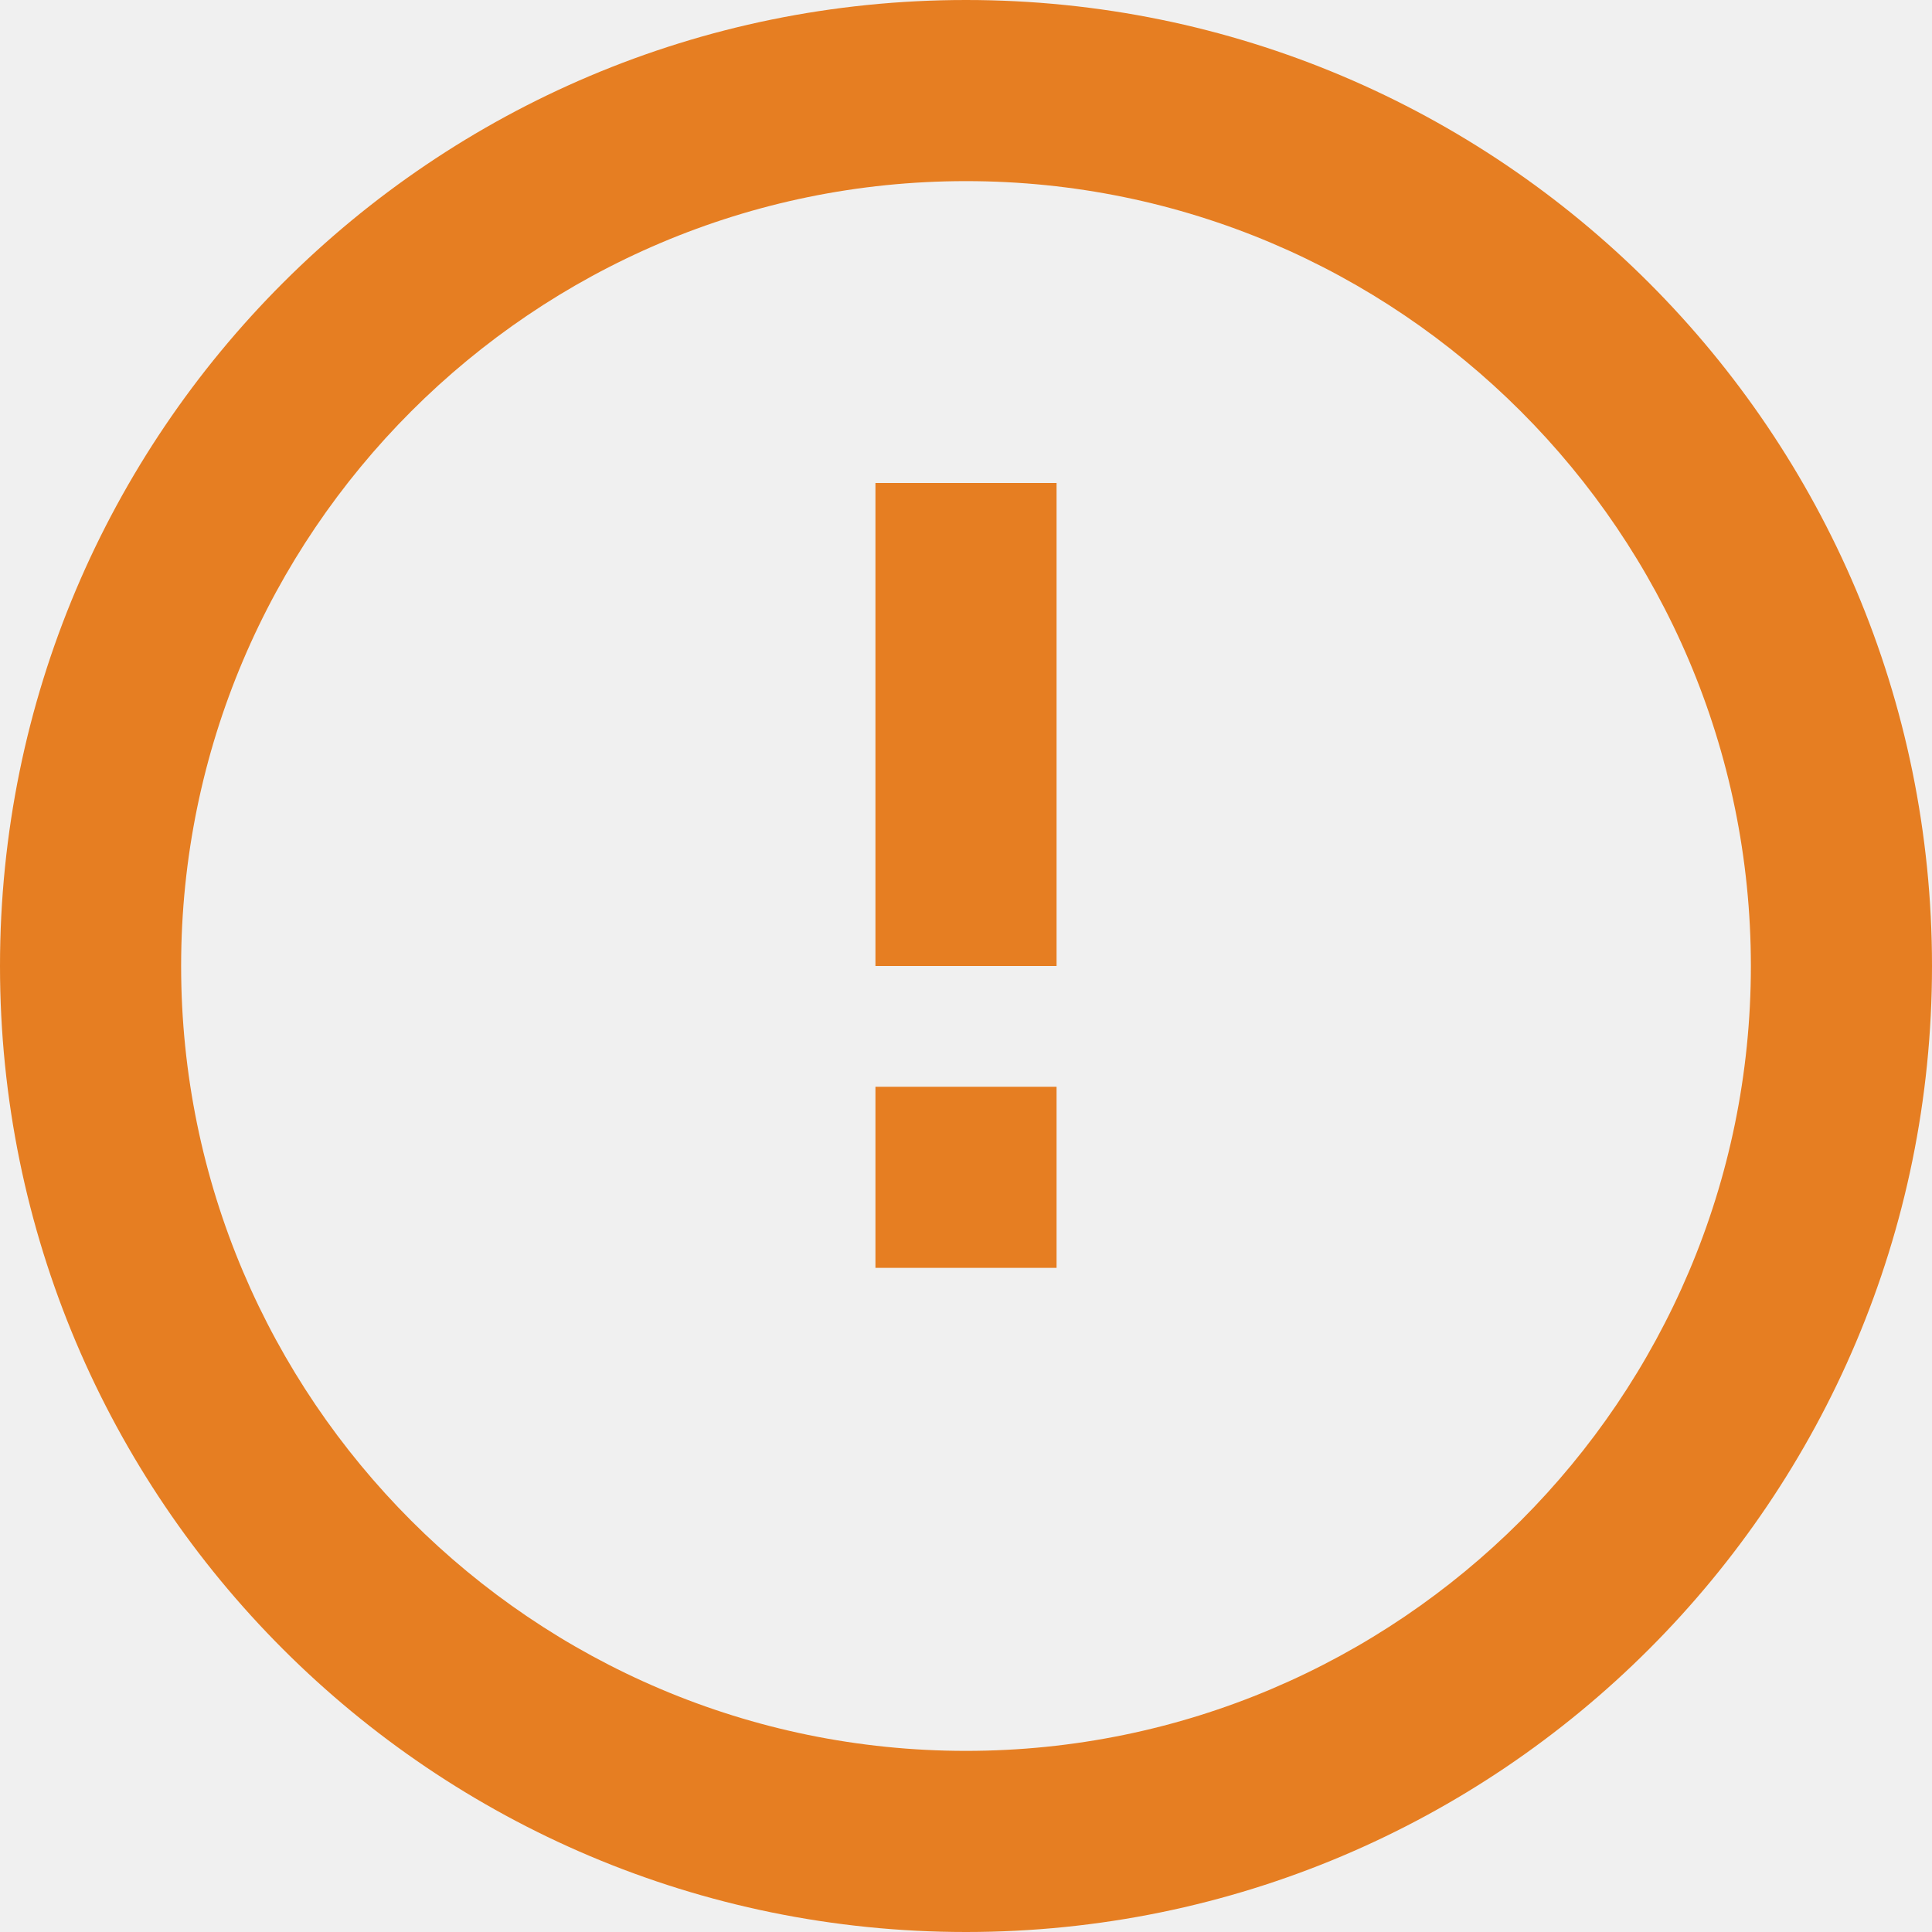
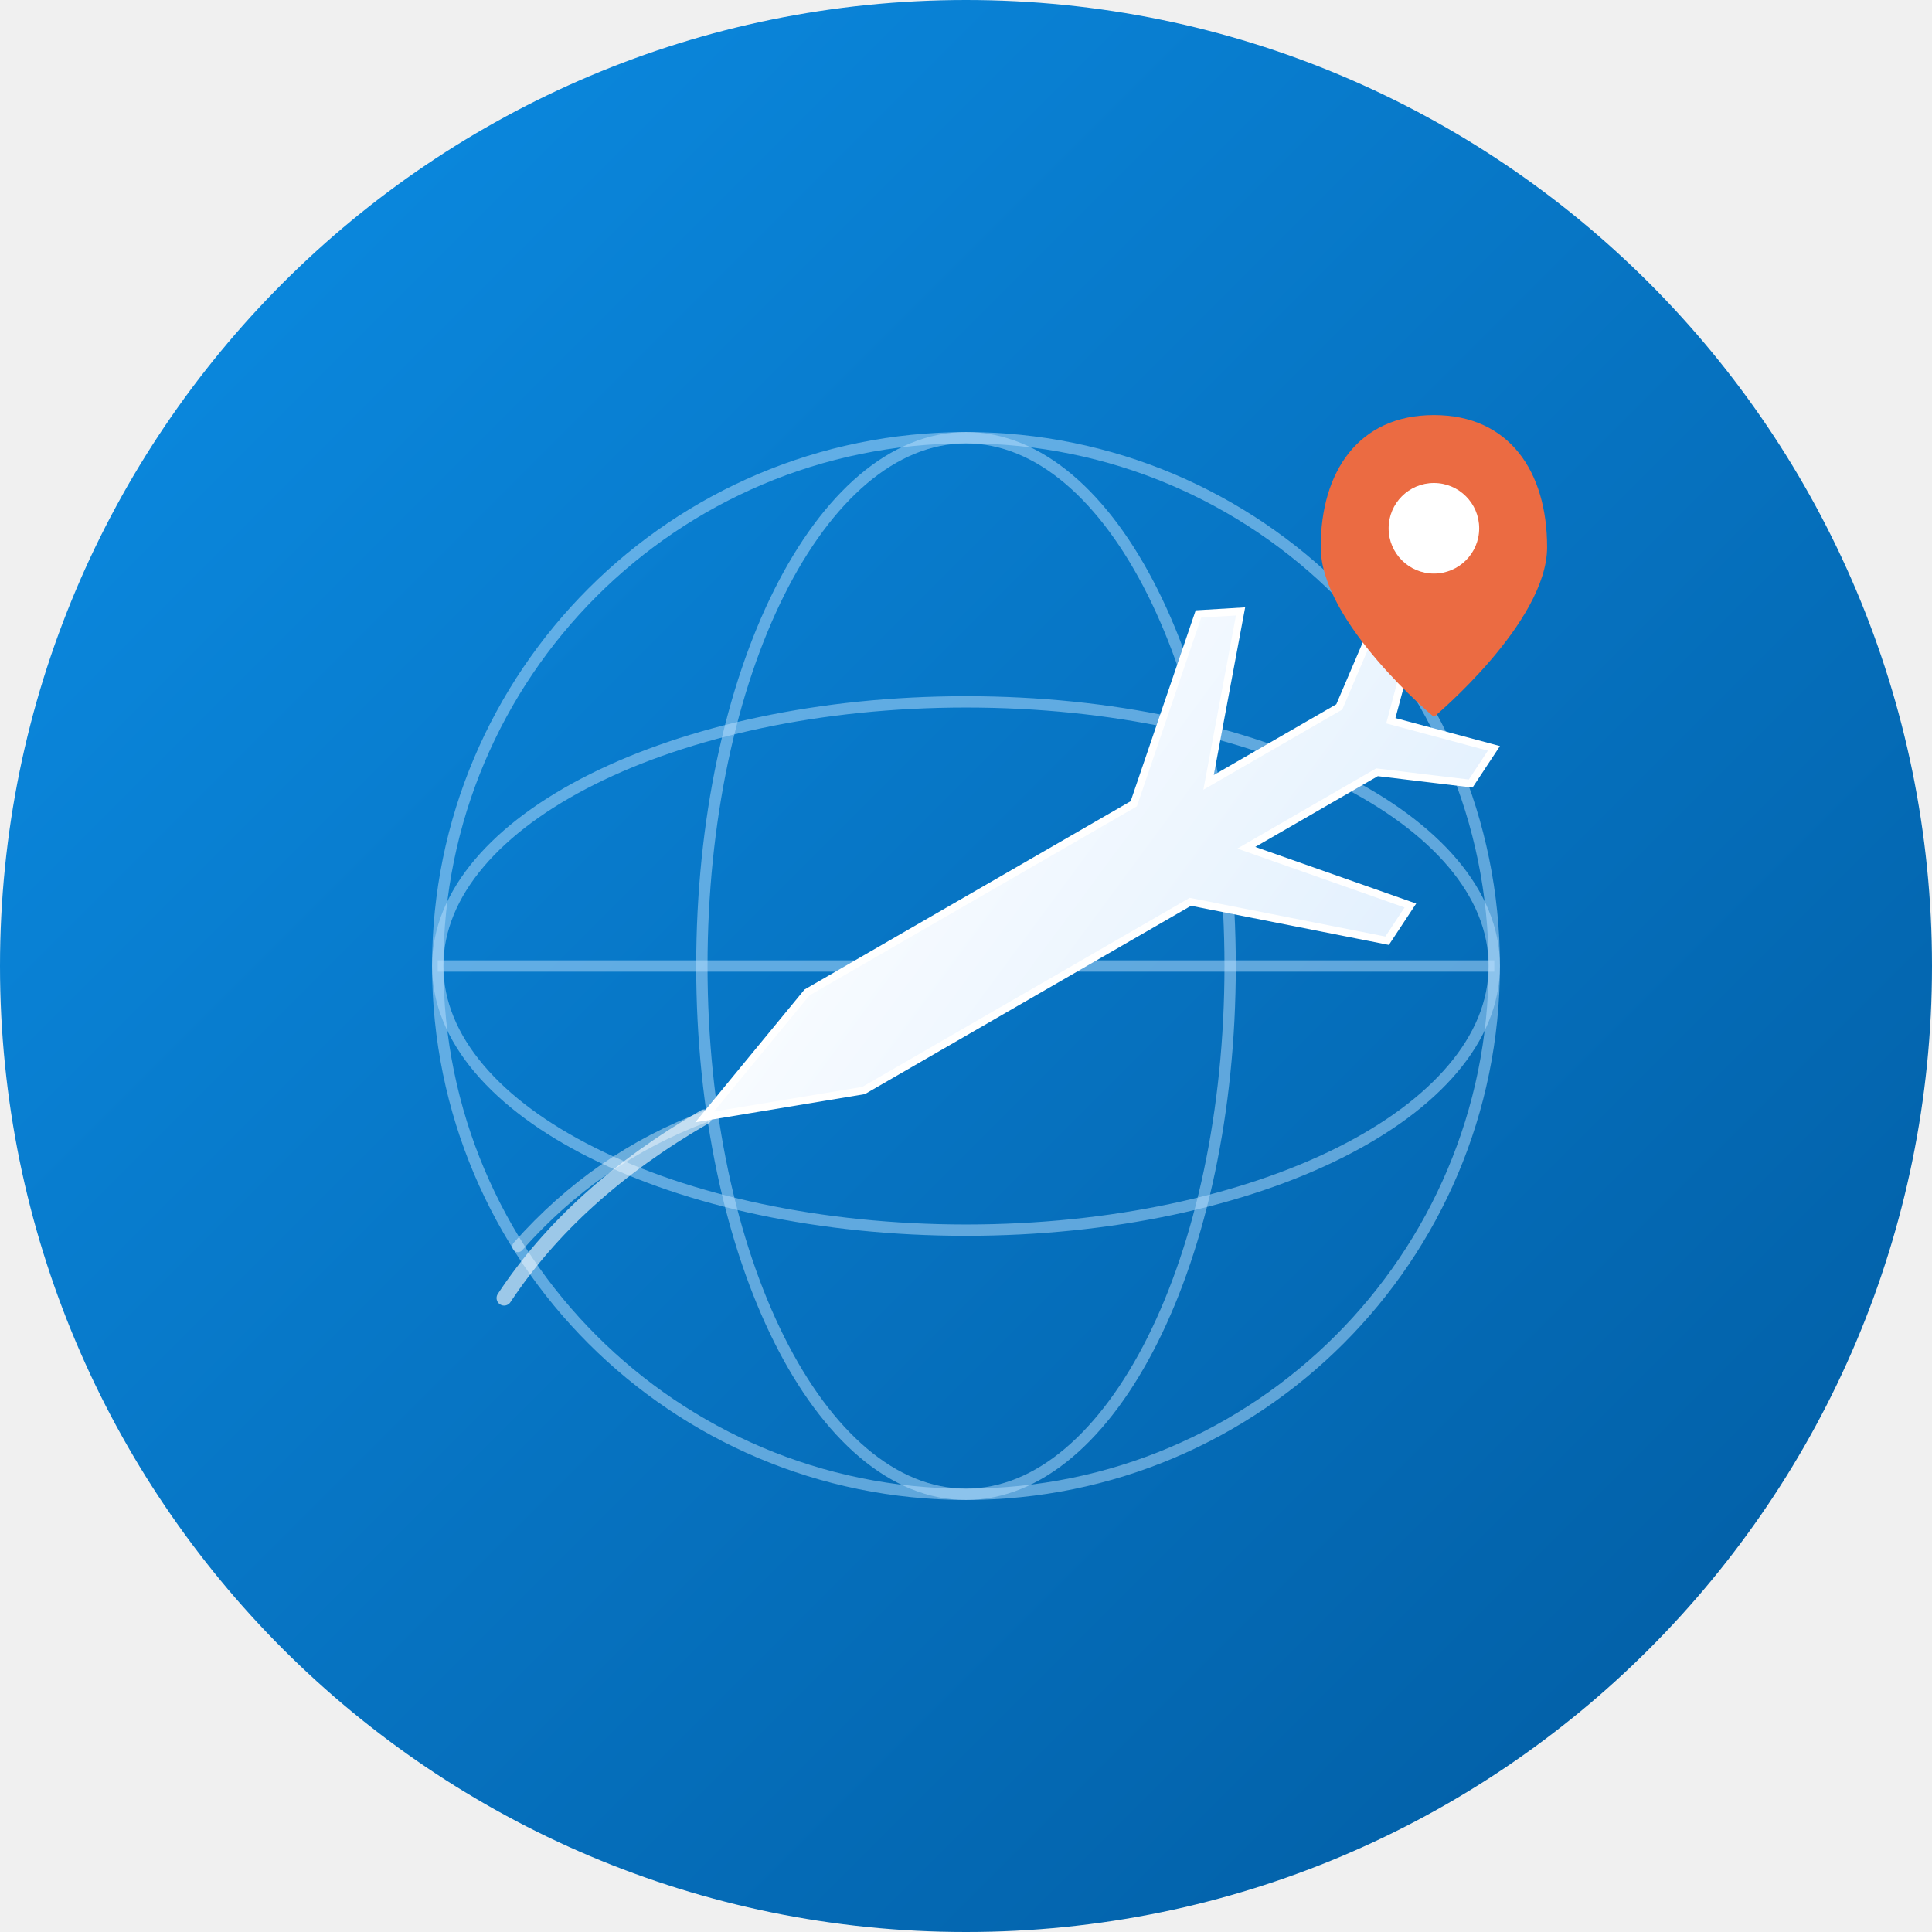
- <svg xmlns="http://www.w3.org/2000/svg" viewBox="0 0 512 512" fill="#E67E22">
-   <path d="M256 0C114.6 0 0 114.6 0 256s114.6 256 256 256 256-114.6 256-256S397.4 0 256 0zm0 464c-114.7 0-208-93.3-208-208S141.3 48 256 48s208 93.3 208 208-93.3 208-208 208zm-24-336h48v128h-48zm0 160h48v48h-48z" />
+ <svg xmlns="http://www.w3.org/2000/svg" viewBox="0 0 512 512">
+   <defs>
+     <linearGradient id="bgGrad" x1="0%" y1="0%" x2="100%" y2="100%">
+       <stop offset="0%" style="stop-color:#0c8ee6" />
+       <stop offset="100%" style="stop-color:#015a9f" />
+     </linearGradient>
+     <linearGradient id="planeGrad" x1="0%" y1="0%" x2="100%" y2="100%">
+       <stop offset="0%" style="stop-color:#ffffff" />
+       <stop offset="100%" style="stop-color:#e0effe" />
+     </linearGradient>
+   </defs>
+   <circle cx="256" cy="256" r="256" fill="url(#bgGrad)" />
+   <ellipse cx="256" cy="256" rx="140" ry="140" fill="none" stroke="#bae0fd" stroke-width="3" opacity="0.5" />
+   <ellipse cx="256" cy="256" rx="140" ry="70" fill="none" stroke="#bae0fd" stroke-width="3" opacity="0.5" />
+   <ellipse cx="256" cy="256" rx="70" ry="140" fill="none" stroke="#bae0fd" stroke-width="3" opacity="0.5" />
+   <line x1="116" y1="256" x2="396" y2="256" stroke="#bae0fd" stroke-width="3" opacity="0.5" />
+   <g transform="translate(256, 256) rotate(-30)">
+     <path d="M-80 0 L-40 -15 L60 -15 L100 -50 L110 -45 L80 -10 L120 -10 L140 -25 L150 -20 L130 0 L150 20 L140 25 L120 10 L80 10 L110 45 L100 50 L60 15 L-40 15 L-80 0 Z" fill="url(#planeGrad)" stroke="#ffffff" stroke-width="2" />
+     <path d="M-80 0 Q-120 0 -150 15" fill="none" stroke="#ffffff" stroke-width="4" opacity="0.6" stroke-linecap="round" />
+     <path d="M-80 0 Q-110 -5 -140 5" fill="none" stroke="#ffffff" stroke-width="3" opacity="0.4" stroke-linecap="round" />
+   </g>
+   <g transform="translate(380, 140)">
+     <path d="M0 -30 C-20 -30 -30 -15 -30 5 C-30 25 0 50 0 50 C0 50 30 25 30 5 C30 -15 20 -30 0 -30 Z" fill="#eb6b42" />
+     <circle cx="0" cy="0" r="12" fill="#ffffff" />
+   </g>
</svg>
